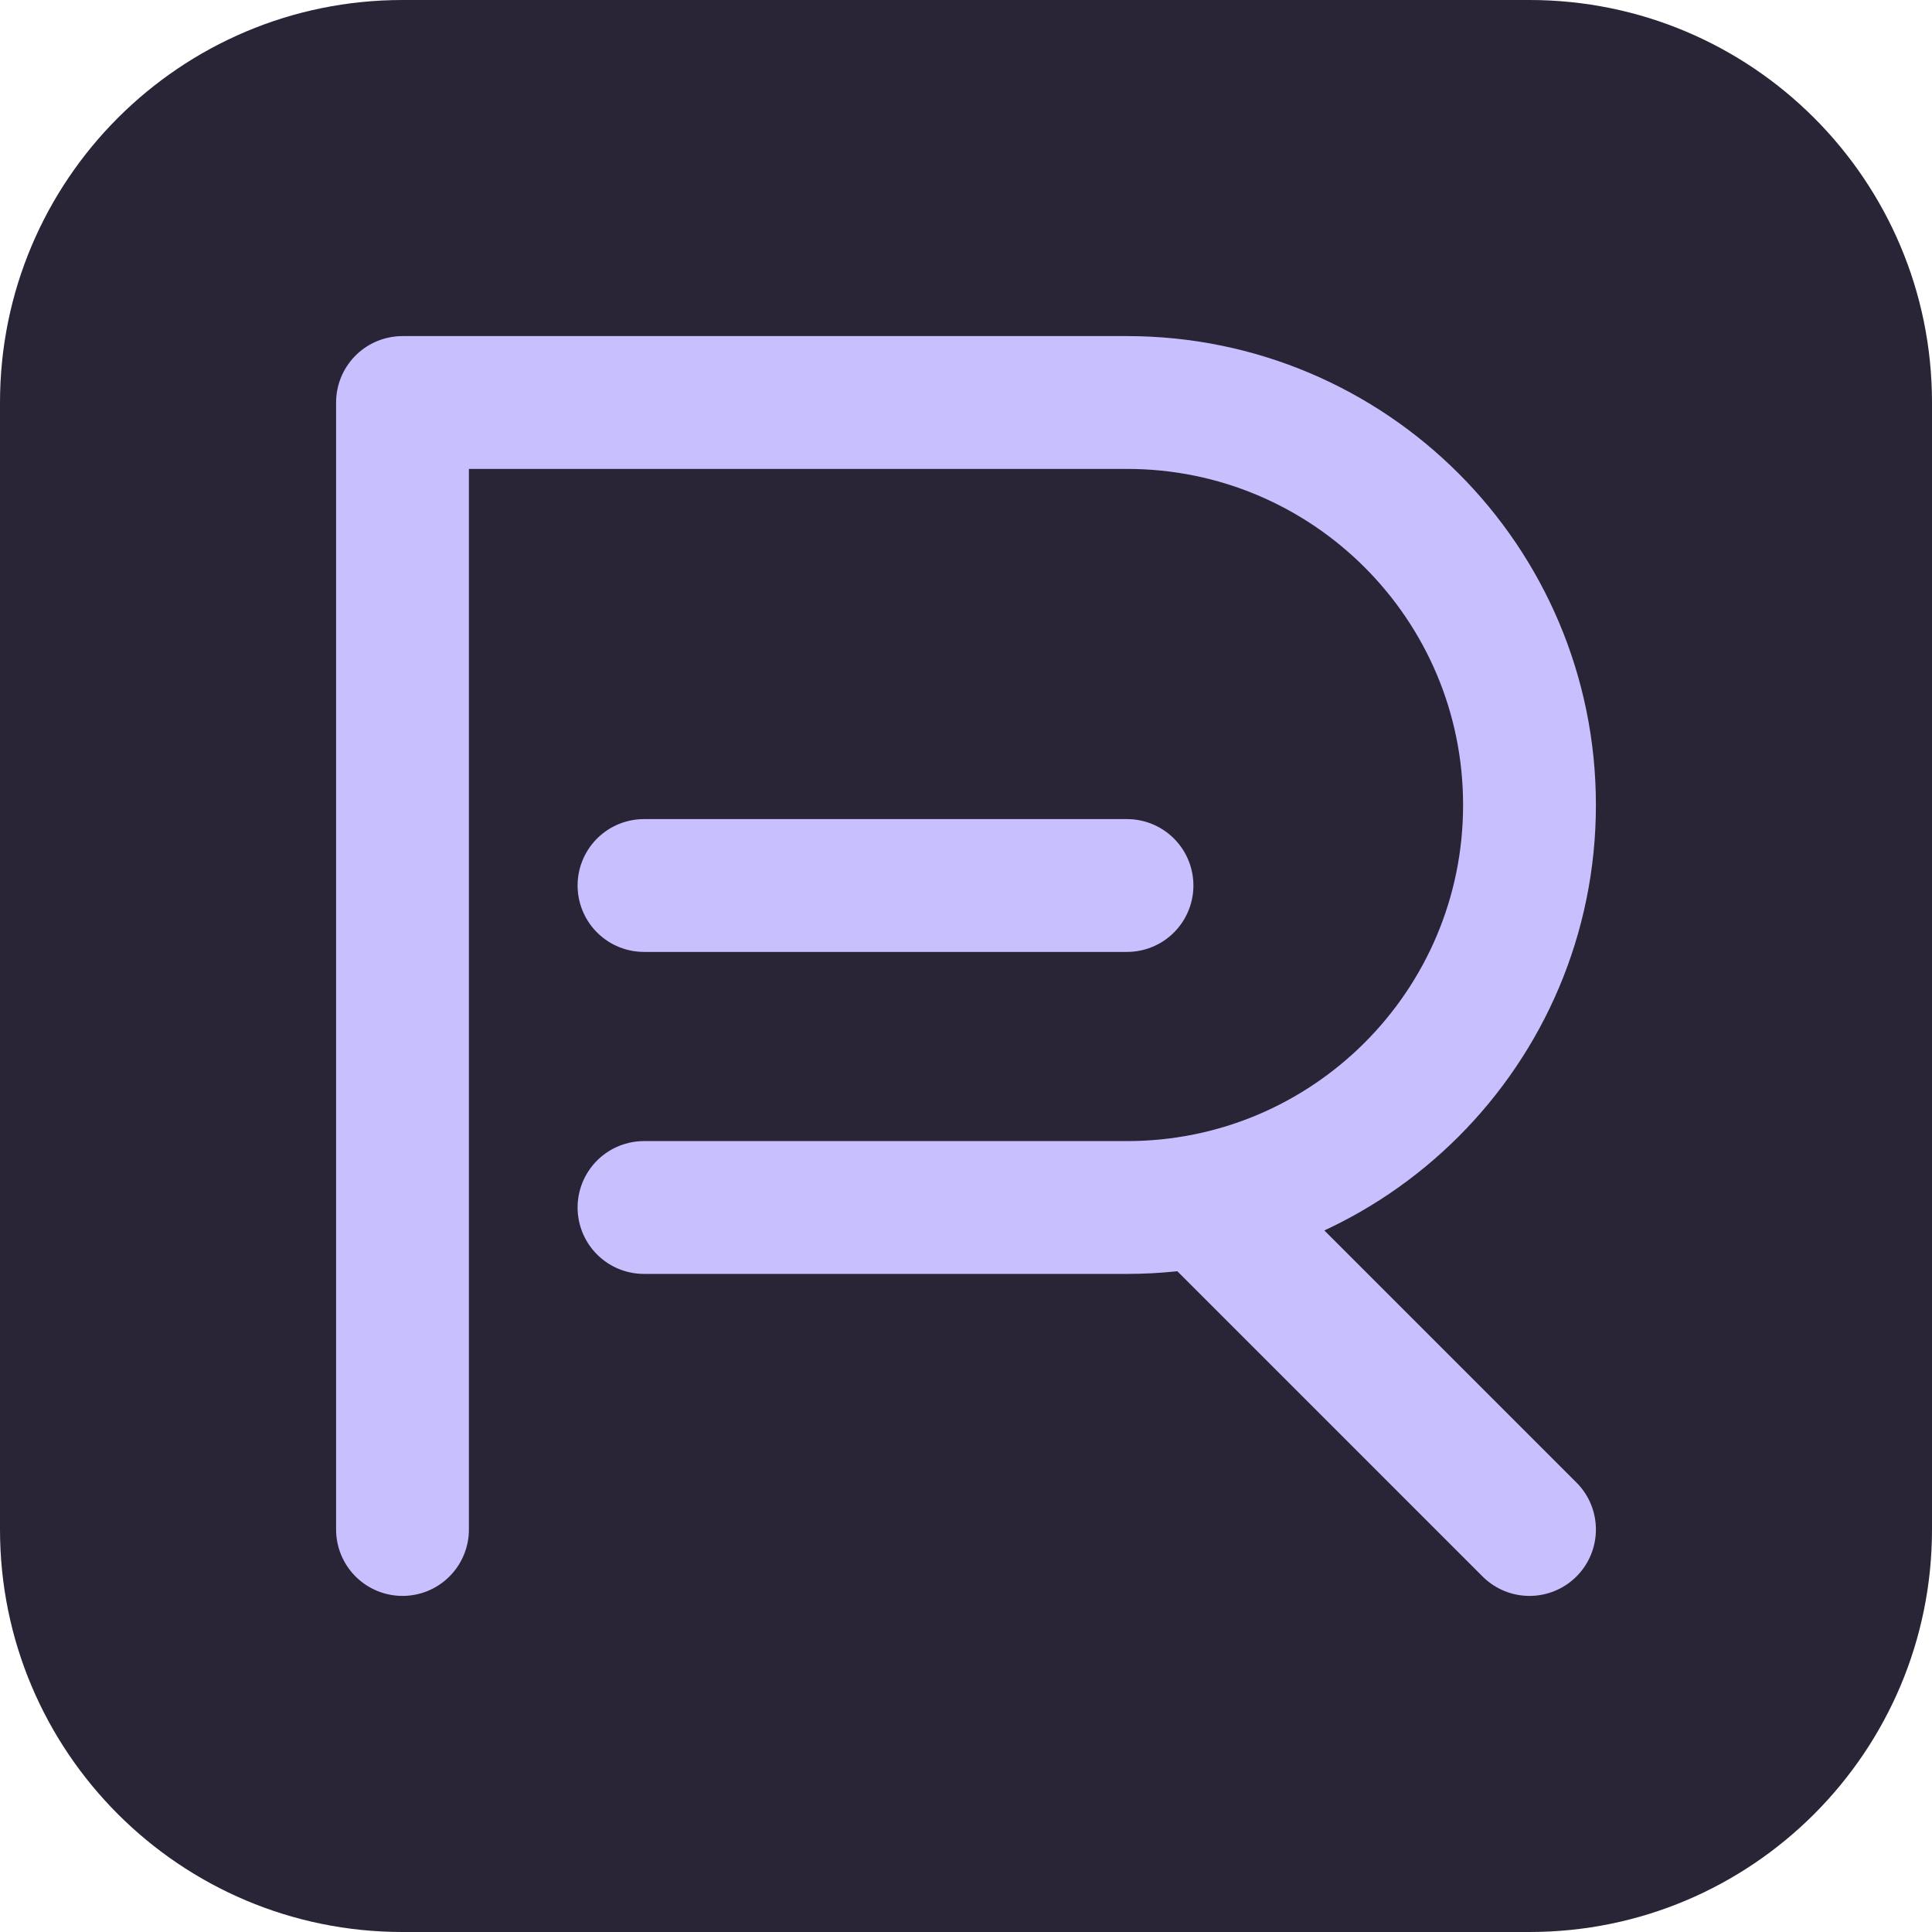
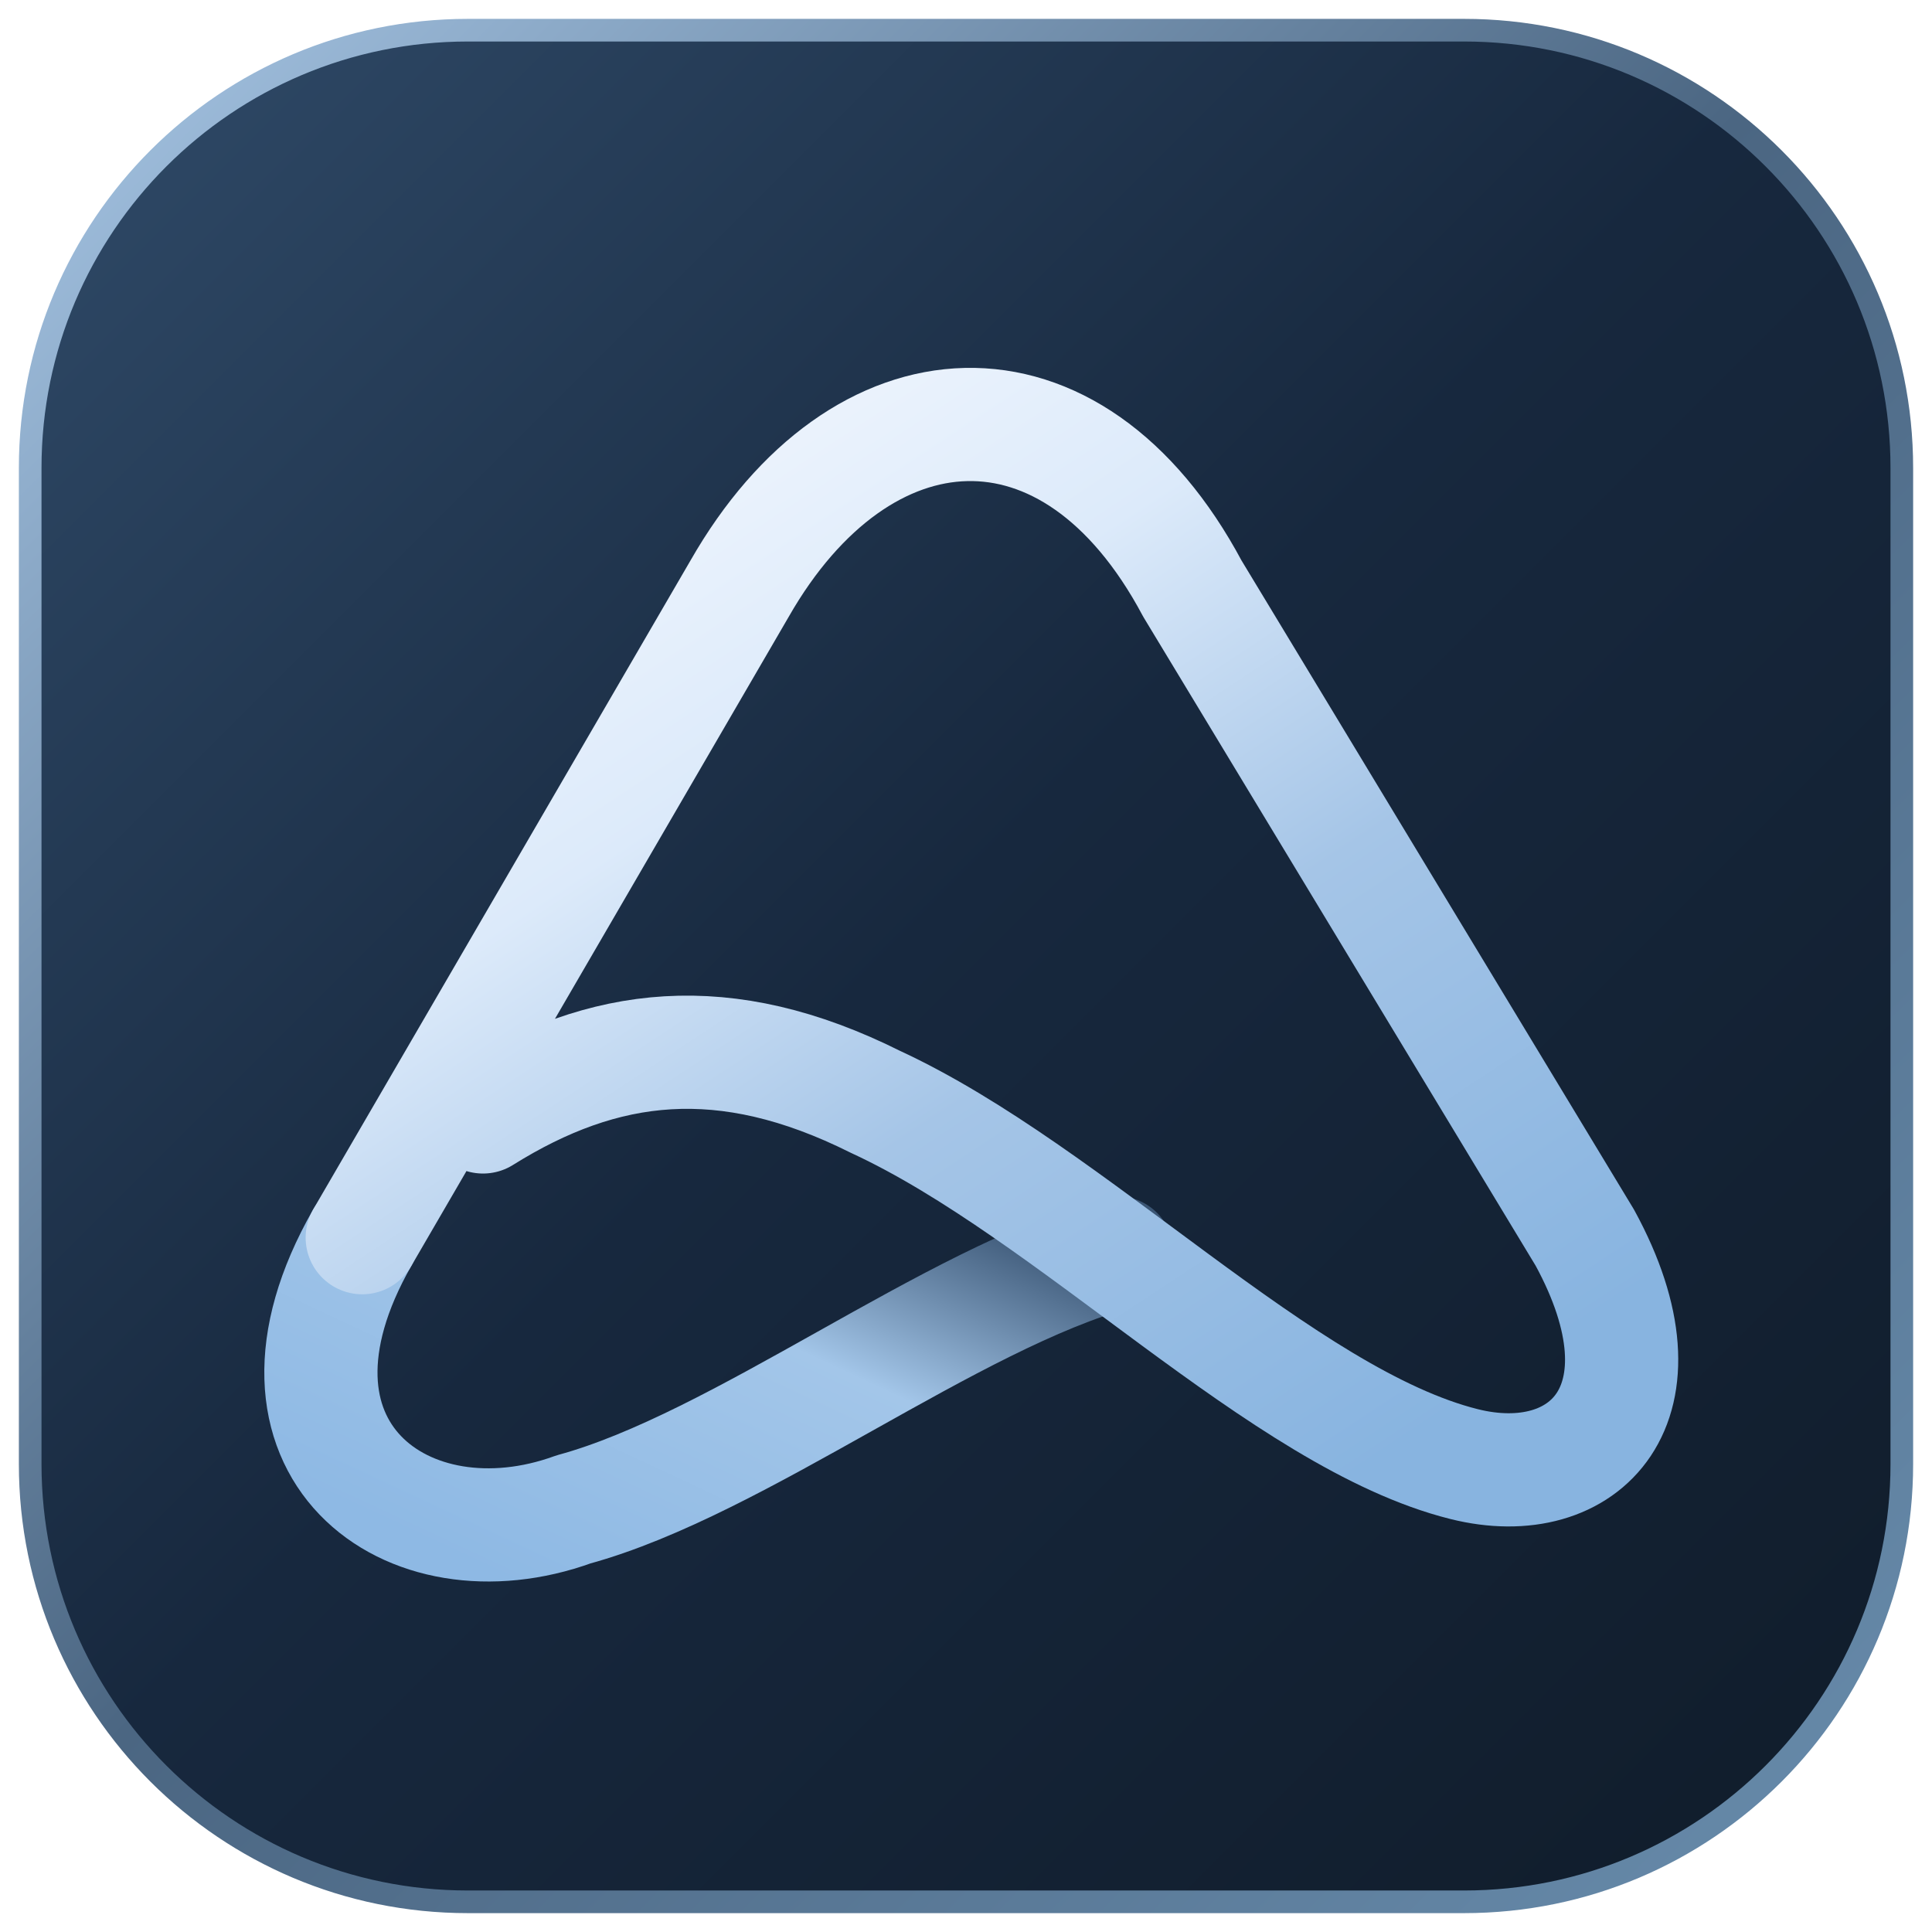
- <svg xmlns="http://www.w3.org/2000/svg" viewBox="0 0 24 24">
-   <rect width="24" height="24" rx="5" fill="#292436" />
-   <path d="M5 5h9a5 5 0 0 1 0 10H8 M5 5v14 M8 11h6 M15 15l4 4" fill="none" stroke="#c8bfff" stroke-width="1.65" stroke-linecap="round" stroke-linejoin="round" />
+ <svg xmlns="http://www.w3.org/2000/svg" viewBox="0 0 128 128">
+   <defs>
+     <linearGradient id="tile" x1="0" y1="0" x2="1" y2="1">
+       <stop stop-color="#304b69" />
+       <stop offset=".48" stop-color="#17283e" />
+       <stop offset="1" stop-color="#101c2a" />
+     </linearGradient>
+     <linearGradient id="edge" x1="0" y1="0" x2="1" y2="1">
+       <stop stop-color="#a7c6e5" />
+       <stop offset=".48" stop-color="#4b6682" />
+       <stop offset="1" stop-color="#688cac" />
+     </linearGradient>
+     <linearGradient id="ribbon" x1="0" y1="0" x2=".79" y2="1">
+       <stop stop-color="#f9fbff" />
+       <stop offset=".35" stop-color="#dceafa" />
+       <stop offset=".63" stop-color="#a5c5e7" />
+       <stop offset="1" stop-color="#88b4e0" />
+     </linearGradient>
+     <linearGradient id="fold" x1="0" y1=".9" x2="1" y2=".12">
+       <stop stop-color="#8eb9e4" />
+       <stop offset=".62" stop-color="#a3c6e9" />
+       <stop offset="1" stop-color="#3b5675" />
+     </linearGradient>
+   </defs>
+   <rect x="2" y="2" width="124" height="124" rx="29" fill="url(#tile)" stroke="url(#edge)" stroke-width="1.5" />
+   <g fill="none" stroke-linecap="round" stroke-linejoin="round" stroke-width="7.5">
+     <path d="M24 82c-8 14 3 22 14 18 11-3 25-14 36-17" stroke="url(#fold)" />
+     <path d="m24 82 25-43c8-14 22-15 30 0l26 43c6 11 0 17-8 15-12-3-26-18-39-24-10-5-18-4-26 1" stroke="url(#ribbon)" />
+   </g>
</svg>
